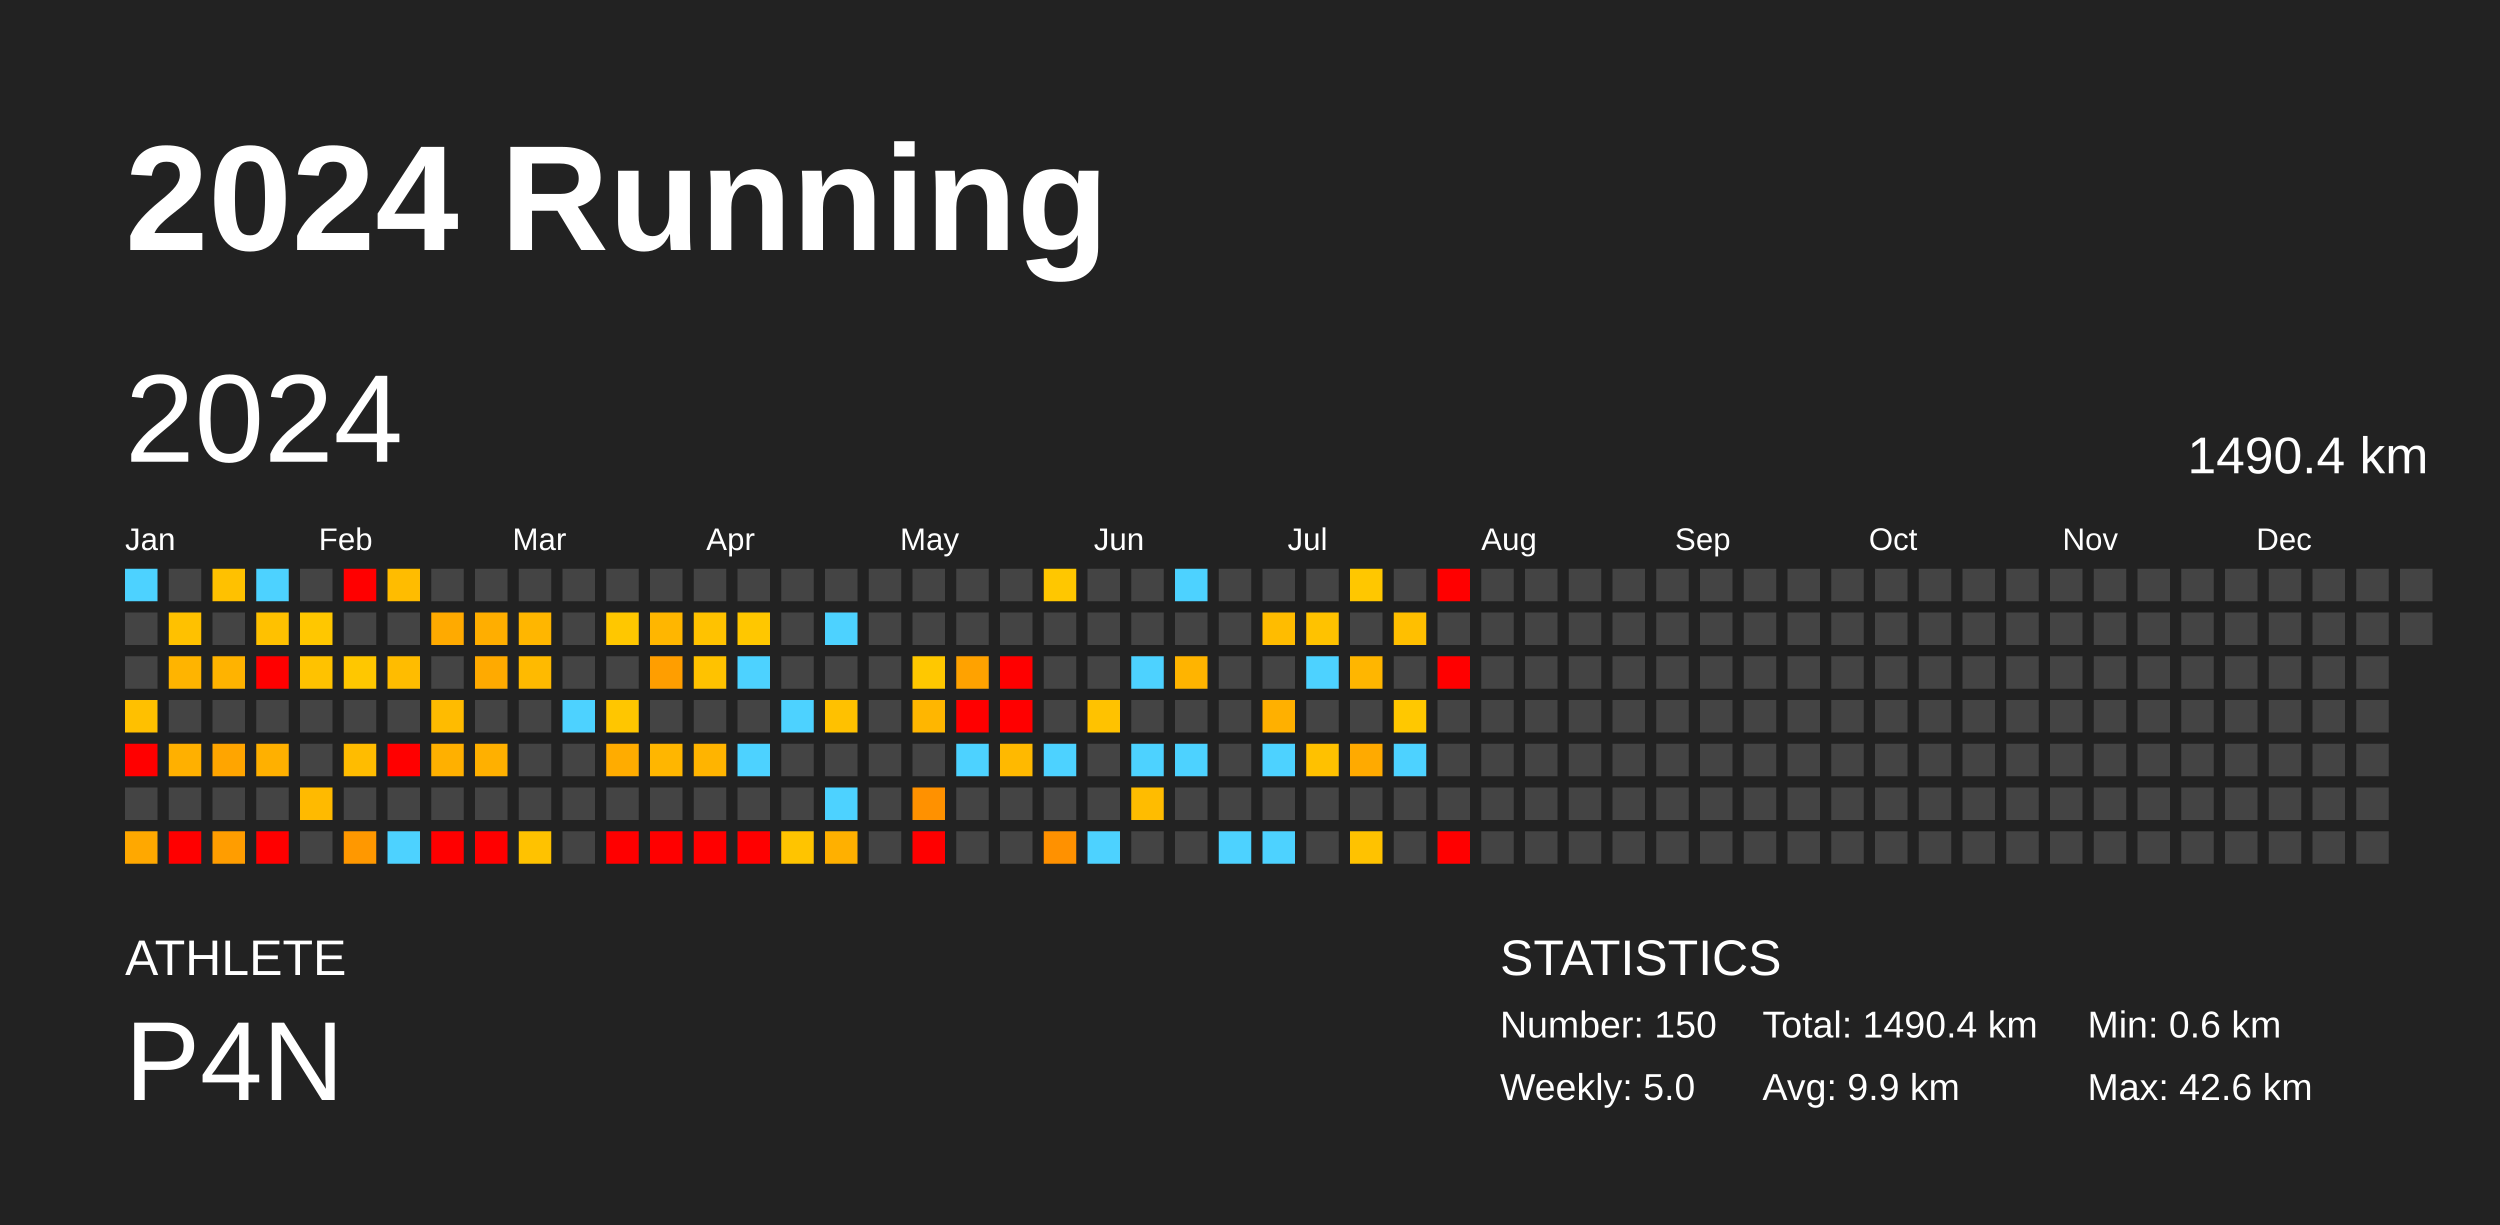
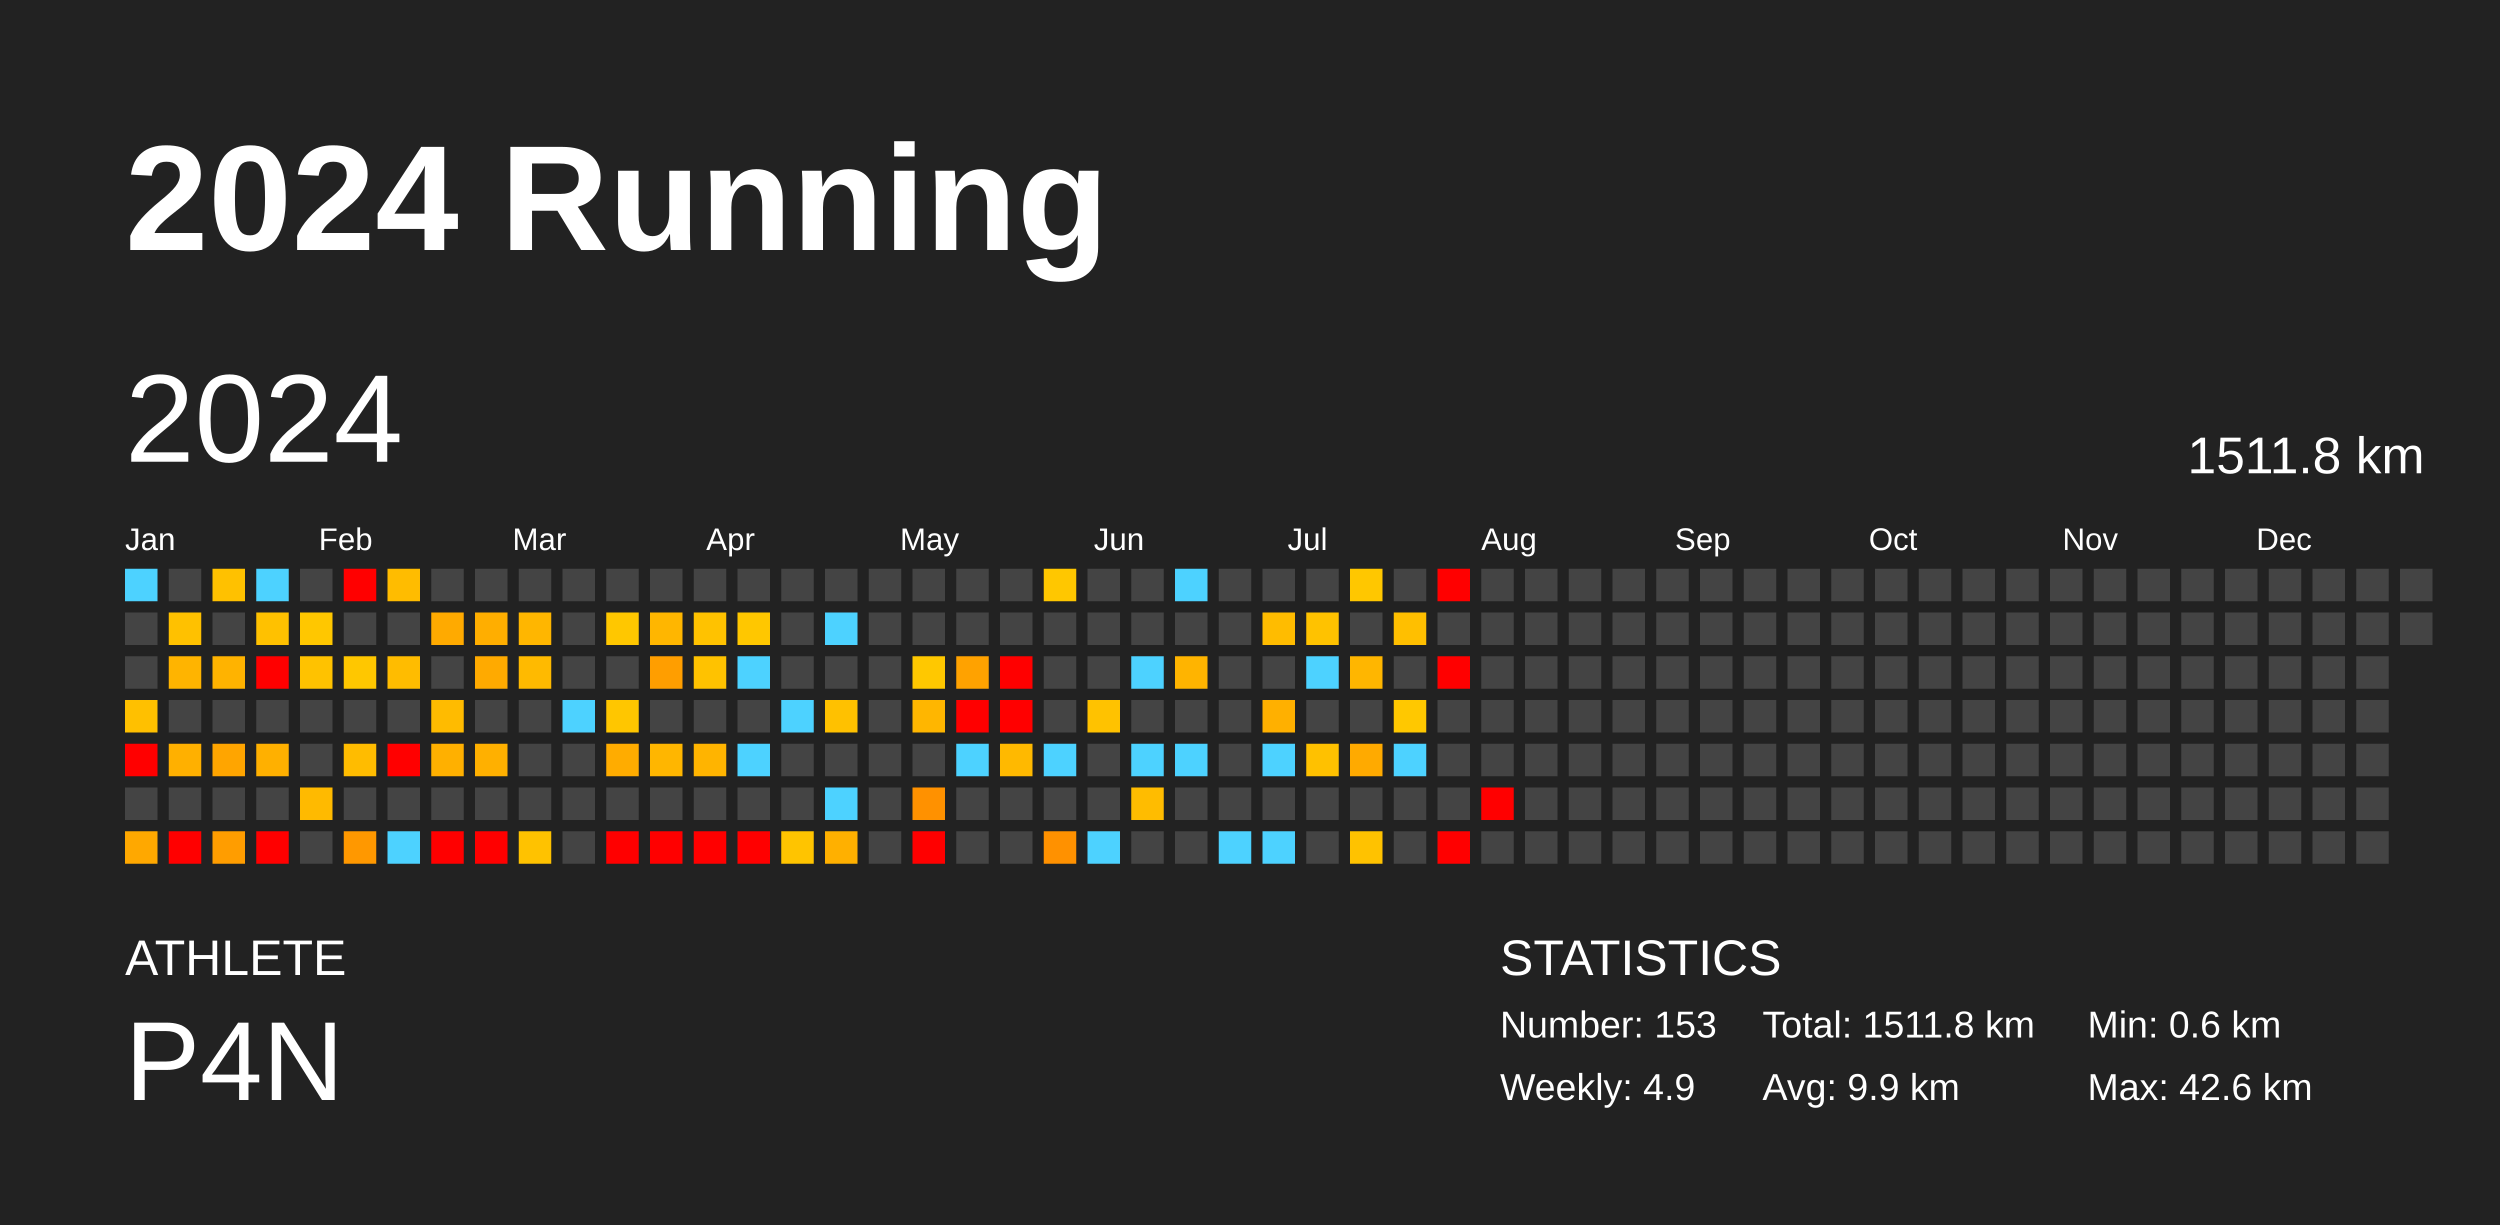
<svg xmlns="http://www.w3.org/2000/svg" baseProfile="full" height="98mm" version="1.1" viewBox="0,0,200,98" width="200mm">
  <defs />
  <rect fill="#222222" height="98" width="200" x="0" y="0" />
  <text fill="#FFFFFF" style="font-size:12px; font-family:Arial; font-weight:bold;" x="10" y="20">2024 Running</text>
  <text fill="#FFFFFF" style="font-size:4px; font-family:Arial" x="10" y="78">ATHLETE</text>
  <text fill="#FFFFFF" style="font-size:9px; font-family:Arial" x="10" y="88">P4N</text>
  <text fill="#FFFFFF" style="font-size:4px; font-family:Arial" x="120" y="78">STATISTICS</text>
-   <text fill="#FFFFFF" style="font-size:3px; font-family:Arial" x="120" y="83">Number: 150</text>
-   <text fill="#FFFFFF" style="font-size:3px; font-family:Arial" x="120" y="88">Weekly: 5.0</text>
-   <text fill="#FFFFFF" style="font-size:3px; font-family:Arial" x="141" y="83">Total: 1490.4 km</text>
+   <text fill="#FFFFFF" style="font-size:3px; font-family:Arial" x="120" y="83">Number: 153</text>
+   <text fill="#FFFFFF" style="font-size:3px; font-family:Arial" x="120" y="88">Weekly: 4.9</text>
+   <text fill="#FFFFFF" style="font-size:3px; font-family:Arial" x="141" y="83">Total: 1511.8 km</text>
  <text fill="#FFFFFF" style="font-size:3px; font-family:Arial" x="141" y="88">Avg: 9.9 km</text>
  <text fill="#FFFFFF" style="font-size:3px; font-family:Arial" x="167" y="83">Min: 0.6 km</text>
  <text fill="#FFFFFF" style="font-size:3px; font-family:Arial" x="167" y="88">Max: 42.6 km</text>
  <text dominant-baseline="hanging" fill="#FFFFFF" style="font-size:10.0px; font-family:Arial;" x="10" y="30">2024</text>
-   <text dominant-baseline="hanging" fill="#FFFFFF" style="font-size:4.125px; font-family:Arial;" x="175" y="35">1490.4 km</text>
+   <text dominant-baseline="hanging" fill="#FFFFFF" style="font-size:4.125px; font-family:Arial;" x="175" y="35">1511.8 km</text>
  <text fill="#FFFFFF" style="font-size:2.5px; font-family:Arial" x="10.0" y="44">Jan</text>
  <text fill="#FFFFFF" style="font-size:2.5px; font-family:Arial" x="25.5" y="44">Feb</text>
  <text fill="#FFFFFF" style="font-size:2.5px; font-family:Arial" x="41.0" y="44">Mar</text>
  <text fill="#FFFFFF" style="font-size:2.5px; font-family:Arial" x="56.5" y="44">Apr</text>
  <text fill="#FFFFFF" style="font-size:2.5px; font-family:Arial" x="72.0" y="44">May</text>
  <text fill="#FFFFFF" style="font-size:2.5px; font-family:Arial" x="87.5" y="44">Jun</text>
  <text fill="#FFFFFF" style="font-size:2.5px; font-family:Arial" x="103.0" y="44">Jul</text>
  <text fill="#FFFFFF" style="font-size:2.5px; font-family:Arial" x="118.5" y="44">Aug</text>
  <text fill="#FFFFFF" style="font-size:2.5px; font-family:Arial" x="134.0" y="44">Sep</text>
  <text fill="#FFFFFF" style="font-size:2.5px; font-family:Arial" x="149.5" y="44">Oct</text>
  <text fill="#FFFFFF" style="font-size:2.5px; font-family:Arial" x="165.0" y="44">Nov</text>
  <text fill="#FFFFFF" style="font-size:2.5px; font-family:Arial" x="180.5" y="44">Dec</text>
  <rect fill="#4dd2ff" height="2.6" width="2.6" x="10.0" y="45.5" />
  <rect fill="#444444" height="2.6" width="2.6" x="10.0" y="49.0" />
  <rect fill="#444444" height="2.6" width="2.6" x="10.0" y="52.5" />
  <rect fill="#ffc000" height="2.6" width="2.6" x="10.0" y="56.0" />
  <rect fill="red" height="2.6" width="2.6" x="10.0" y="59.5" />
  <rect fill="#444444" height="2.6" width="2.6" x="10.0" y="63.0" />
  <rect fill="#ffa800" height="2.6" width="2.6" x="10.0" y="66.5" />
  <rect fill="#444444" height="2.6" width="2.6" x="13.5" y="45.5" />
  <rect fill="#ffc100" height="2.6" width="2.6" x="13.5" y="49.0" />
  <rect fill="#ffb400" height="2.6" width="2.6" x="13.5" y="52.5" />
  <rect fill="#444444" height="2.6" width="2.6" x="13.5" y="56.0" />
  <rect fill="#ffb000" height="2.6" width="2.6" x="13.5" y="59.5" />
  <rect fill="#444444" height="2.6" width="2.6" x="13.5" y="63.0" />
  <rect fill="red" height="2.6" width="2.6" x="13.5" y="66.5" />
  <rect fill="#ffc100" height="2.6" width="2.6" x="17.0" y="45.5" />
  <rect fill="#444444" height="2.6" width="2.6" x="17.0" y="49.0" />
  <rect fill="#ffb300" height="2.6" width="2.6" x="17.0" y="52.5" />
  <rect fill="#444444" height="2.6" width="2.6" x="17.0" y="56.0" />
  <rect fill="#ffa500" height="2.6" width="2.6" x="17.0" y="59.5" />
  <rect fill="#444444" height="2.6" width="2.6" x="17.0" y="63.0" />
  <rect fill="#ff9d00" height="2.6" width="2.6" x="17.0" y="66.5" />
  <rect fill="#4dd2ff" height="2.6" width="2.6" x="20.5" y="45.5" />
  <rect fill="#ffc100" height="2.6" width="2.6" x="20.5" y="49.0" />
  <rect fill="red" height="2.6" width="2.6" x="20.5" y="52.5" />
  <rect fill="#444444" height="2.6" width="2.6" x="20.5" y="56.0" />
  <rect fill="#ffb000" height="2.6" width="2.6" x="20.5" y="59.5" />
  <rect fill="#444444" height="2.6" width="2.6" x="20.5" y="63.0" />
  <rect fill="red" height="2.6" width="2.6" x="20.5" y="66.5" />
  <rect fill="#444444" height="2.6" width="2.6" x="24.0" y="45.5" />
  <rect fill="#ffc700" height="2.6" width="2.6" x="24.0" y="49.0" />
  <rect fill="#ffc200" height="2.6" width="2.6" x="24.0" y="52.5" />
  <rect fill="#444444" height="2.6" width="2.6" x="24.0" y="56.0" />
  <rect fill="#444444" height="2.6" width="2.6" x="24.0" y="59.5" />
  <rect fill="#ffba00" height="2.6" width="2.6" x="24.0" y="63.0" />
  <rect fill="#444444" height="2.6" width="2.6" x="24.0" y="66.5" />
  <rect fill="red" height="2.6" width="2.6" x="27.5" y="45.5" />
  <rect fill="#444444" height="2.6" width="2.6" x="27.5" y="49.0" />
  <rect fill="#ffc700" height="2.6" width="2.6" x="27.5" y="52.5" />
  <rect fill="#444444" height="2.6" width="2.6" x="27.5" y="56.0" />
  <rect fill="#ffbc00" height="2.6" width="2.6" x="27.5" y="59.5" />
  <rect fill="#444444" height="2.6" width="2.6" x="27.5" y="63.0" />
  <rect fill="#ff9800" height="2.6" width="2.6" x="27.5" y="66.5" />
  <rect fill="#ffbc00" height="2.6" width="2.6" x="31.0" y="45.5" />
  <rect fill="#444444" height="2.6" width="2.6" x="31.0" y="49.0" />
  <rect fill="#ffbc00" height="2.6" width="2.6" x="31.0" y="52.5" />
  <rect fill="#444444" height="2.6" width="2.6" x="31.0" y="56.0" />
  <rect fill="red" height="2.6" width="2.6" x="31.0" y="59.5" />
  <rect fill="#444444" height="2.6" width="2.6" x="31.0" y="63.0" />
  <rect fill="#4dd2ff" height="2.6" width="2.6" x="31.0" y="66.5" />
  <rect fill="#444444" height="2.6" width="2.6" x="34.5" y="45.5" />
  <rect fill="#ffaa00" height="2.6" width="2.6" x="34.5" y="49.0" />
  <rect fill="#444444" height="2.6" width="2.6" x="34.5" y="52.5" />
  <rect fill="#ffbb00" height="2.6" width="2.6" x="34.5" y="56.0" />
  <rect fill="#ffb000" height="2.6" width="2.6" x="34.5" y="59.5" />
  <rect fill="#444444" height="2.6" width="2.6" x="34.5" y="63.0" />
  <rect fill="red" height="2.6" width="2.6" x="34.5" y="66.5" />
  <rect fill="#444444" height="2.6" width="2.6" x="38.0" y="45.5" />
  <rect fill="#ffae00" height="2.6" width="2.6" x="38.0" y="49.0" />
  <rect fill="#ffaa00" height="2.6" width="2.6" x="38.0" y="52.5" />
  <rect fill="#444444" height="2.6" width="2.6" x="38.0" y="56.0" />
  <rect fill="#ffb000" height="2.6" width="2.6" x="38.0" y="59.5" />
  <rect fill="#444444" height="2.6" width="2.6" x="38.0" y="63.0" />
  <rect fill="red" height="2.6" width="2.6" x="38.0" y="66.5" />
  <rect fill="#444444" height="2.6" width="2.6" x="41.5" y="45.5" />
  <rect fill="#ffb600" height="2.6" width="2.6" x="41.5" y="49.0" />
  <rect fill="#ffba00" height="2.6" width="2.6" x="41.5" y="52.5" />
  <rect fill="#444444" height="2.6" width="2.6" x="41.5" y="56.0" />
  <rect fill="#444444" height="2.6" width="2.6" x="41.5" y="59.5" />
  <rect fill="#444444" height="2.6" width="2.6" x="41.5" y="63.0" />
  <rect fill="#ffc200" height="2.6" width="2.6" x="41.5" y="66.5" />
  <rect fill="#444444" height="2.6" width="2.6" x="45.0" y="45.5" />
  <rect fill="#444444" height="2.6" width="2.6" x="45.0" y="49.0" />
  <rect fill="#444444" height="2.6" width="2.6" x="45.0" y="52.5" />
  <rect fill="#4dd2ff" height="2.6" width="2.6" x="45.0" y="56.0" />
  <rect fill="#444444" height="2.6" width="2.6" x="45.0" y="59.5" />
  <rect fill="#444444" height="2.6" width="2.6" x="45.0" y="63.0" />
  <rect fill="#444444" height="2.6" width="2.6" x="45.0" y="66.5" />
  <rect fill="#444444" height="2.6" width="2.6" x="48.5" y="45.5" />
  <rect fill="#ffc700" height="2.6" width="2.6" x="48.5" y="49.0" />
  <rect fill="#444444" height="2.6" width="2.6" x="48.5" y="52.5" />
  <rect fill="#ffc600" height="2.6" width="2.6" x="48.5" y="56.0" />
  <rect fill="#ffac00" height="2.6" width="2.6" x="48.5" y="59.5" />
  <rect fill="#444444" height="2.6" width="2.6" x="48.5" y="63.0" />
  <rect fill="red" height="2.6" width="2.6" x="48.5" y="66.5" />
  <rect fill="#444444" height="2.6" width="2.6" x="52.0" y="45.5" />
  <rect fill="#ffb600" height="2.6" width="2.6" x="52.0" y="49.0" />
  <rect fill="#ff9e00" height="2.6" width="2.6" x="52.0" y="52.5" />
  <rect fill="#444444" height="2.6" width="2.6" x="52.0" y="56.0" />
  <rect fill="#ffb600" height="2.6" width="2.6" x="52.0" y="59.5" />
  <rect fill="#444444" height="2.6" width="2.6" x="52.0" y="63.0" />
  <rect fill="red" height="2.6" width="2.6" x="52.0" y="66.5" />
  <rect fill="#444444" height="2.6" width="2.6" x="55.5" y="45.5" />
  <rect fill="#ffc200" height="2.6" width="2.6" x="55.5" y="49.0" />
  <rect fill="#ffc200" height="2.6" width="2.6" x="55.5" y="52.5" />
  <rect fill="#444444" height="2.6" width="2.6" x="55.5" y="56.0" />
  <rect fill="#ffb400" height="2.6" width="2.6" x="55.5" y="59.5" />
  <rect fill="#444444" height="2.6" width="2.6" x="55.5" y="63.0" />
  <rect fill="red" height="2.6" width="2.6" x="55.5" y="66.5" />
  <rect fill="#444444" height="2.6" width="2.6" x="59.0" y="45.5" />
  <rect fill="#ffc700" height="2.6" width="2.6" x="59.0" y="49.0" />
  <rect fill="#4dd2ff" height="2.6" width="2.6" x="59.0" y="52.5" />
  <rect fill="#444444" height="2.6" width="2.6" x="59.0" y="56.0" />
  <rect fill="#4dd2ff" height="2.6" width="2.6" x="59.0" y="59.5" />
  <rect fill="#444444" height="2.6" width="2.6" x="59.0" y="63.0" />
  <rect fill="red" height="2.6" width="2.6" x="59.0" y="66.5" />
  <rect fill="#444444" height="2.6" width="2.6" x="62.5" y="45.5" />
  <rect fill="#444444" height="2.6" width="2.6" x="62.5" y="49.0" />
  <rect fill="#444444" height="2.6" width="2.6" x="62.5" y="52.5" />
  <rect fill="#4dd2ff" height="2.6" width="2.6" x="62.5" y="56.0" />
  <rect fill="#444444" height="2.6" width="2.6" x="62.5" y="59.5" />
  <rect fill="#444444" height="2.6" width="2.6" x="62.5" y="63.0" />
  <rect fill="#ffc400" height="2.6" width="2.6" x="62.5" y="66.5" />
  <rect fill="#444444" height="2.6" width="2.6" x="66.0" y="45.5" />
  <rect fill="#4dd2ff" height="2.6" width="2.6" x="66.0" y="49.0" />
  <rect fill="#444444" height="2.6" width="2.6" x="66.0" y="52.5" />
  <rect fill="#ffc100" height="2.6" width="2.6" x="66.0" y="56.0" />
  <rect fill="#444444" height="2.6" width="2.6" x="66.0" y="59.5" />
  <rect fill="#4dd2ff" height="2.6" width="2.6" x="66.0" y="63.0" />
  <rect fill="#ffb000" height="2.6" width="2.6" x="66.0" y="66.5" />
  <rect fill="#444444" height="2.6" width="2.6" x="69.5" y="45.5" />
  <rect fill="#444444" height="2.6" width="2.6" x="69.5" y="49.0" />
  <rect fill="#444444" height="2.6" width="2.6" x="69.5" y="52.5" />
  <rect fill="#444444" height="2.6" width="2.6" x="69.5" y="56.0" />
  <rect fill="#444444" height="2.6" width="2.6" x="69.5" y="59.5" />
  <rect fill="#444444" height="2.6" width="2.6" x="69.5" y="63.0" />
  <rect fill="#444444" height="2.6" width="2.6" x="69.5" y="66.5" />
  <rect fill="#444444" height="2.6" width="2.6" x="73.0" y="45.5" />
  <rect fill="#444444" height="2.6" width="2.6" x="73.0" y="49.0" />
  <rect fill="#ffc800" height="2.6" width="2.6" x="73.0" y="52.5" />
  <rect fill="#ffb600" height="2.6" width="2.6" x="73.0" y="56.0" />
  <rect fill="#444444" height="2.6" width="2.6" x="73.0" y="59.5" />
  <rect fill="#ff9100" height="2.6" width="2.6" x="73.0" y="63.0" />
  <rect fill="red" height="2.6" width="2.6" x="73.0" y="66.5" />
  <rect fill="#444444" height="2.6" width="2.6" x="76.5" y="45.5" />
  <rect fill="#444444" height="2.6" width="2.6" x="76.5" y="49.0" />
  <rect fill="#ffa200" height="2.6" width="2.6" x="76.5" y="52.5" />
  <rect fill="red" height="2.6" width="2.6" x="76.5" y="56.0" />
  <rect fill="#4dd2ff" height="2.6" width="2.6" x="76.5" y="59.5" />
  <rect fill="#444444" height="2.6" width="2.6" x="76.5" y="63.0" />
  <rect fill="#444444" height="2.6" width="2.6" x="76.5" y="66.5" />
  <rect fill="#444444" height="2.6" width="2.6" x="80.0" y="45.5" />
  <rect fill="#444444" height="2.6" width="2.6" x="80.0" y="49.0" />
  <rect fill="red" height="2.6" width="2.6" x="80.0" y="52.5" />
  <rect fill="red" height="2.6" width="2.6" x="80.0" y="56.0" />
  <rect fill="#ffb900" height="2.6" width="2.6" x="80.0" y="59.5" />
  <rect fill="#444444" height="2.6" width="2.6" x="80.0" y="63.0" />
  <rect fill="#444444" height="2.6" width="2.6" x="80.0" y="66.5" />
  <rect fill="#ffc700" height="2.6" width="2.6" x="83.5" y="45.5" />
  <rect fill="#444444" height="2.6" width="2.6" x="83.5" y="49.0" />
  <rect fill="#444444" height="2.6" width="2.6" x="83.5" y="52.5" />
  <rect fill="#444444" height="2.6" width="2.6" x="83.5" y="56.0" />
  <rect fill="#4dd2ff" height="2.6" width="2.6" x="83.5" y="59.5" />
  <rect fill="#444444" height="2.6" width="2.6" x="83.5" y="63.0" />
  <rect fill="#ff9100" height="2.6" width="2.6" x="83.5" y="66.5" />
  <rect fill="#444444" height="2.6" width="2.6" x="87.0" y="45.5" />
  <rect fill="#444444" height="2.6" width="2.6" x="87.0" y="49.0" />
  <rect fill="#444444" height="2.6" width="2.6" x="87.0" y="52.5" />
  <rect fill="#ffc200" height="2.6" width="2.6" x="87.0" y="56.0" />
  <rect fill="#444444" height="2.6" width="2.6" x="87.0" y="59.5" />
  <rect fill="#444444" height="2.6" width="2.6" x="87.0" y="63.0" />
  <rect fill="#4dd2ff" height="2.6" width="2.6" x="87.0" y="66.5" />
  <rect fill="#444444" height="2.6" width="2.6" x="90.5" y="45.5" />
  <rect fill="#444444" height="2.6" width="2.6" x="90.5" y="49.0" />
  <rect fill="#4dd2ff" height="2.6" width="2.6" x="90.5" y="52.5" />
  <rect fill="#444444" height="2.6" width="2.6" x="90.5" y="56.0" />
  <rect fill="#4dd2ff" height="2.6" width="2.6" x="90.5" y="59.5" />
  <rect fill="#ffbc00" height="2.6" width="2.6" x="90.5" y="63.0" />
  <rect fill="#444444" height="2.6" width="2.6" x="90.5" y="66.5" />
  <rect fill="#4dd2ff" height="2.6" width="2.6" x="94.0" y="45.5" />
  <rect fill="#444444" height="2.6" width="2.6" x="94.0" y="49.0" />
  <rect fill="#ffb400" height="2.6" width="2.6" x="94.0" y="52.5" />
  <rect fill="#444444" height="2.6" width="2.6" x="94.0" y="56.0" />
  <rect fill="#4dd2ff" height="2.6" width="2.6" x="94.0" y="59.5" />
  <rect fill="#444444" height="2.6" width="2.6" x="94.0" y="63.0" />
  <rect fill="#444444" height="2.6" width="2.6" x="94.0" y="66.5" />
  <rect fill="#444444" height="2.6" width="2.6" x="97.5" y="45.5" />
  <rect fill="#444444" height="2.6" width="2.6" x="97.5" y="49.0" />
  <rect fill="#444444" height="2.6" width="2.6" x="97.5" y="52.5" />
  <rect fill="#444444" height="2.6" width="2.6" x="97.5" y="56.0" />
  <rect fill="#444444" height="2.6" width="2.6" x="97.5" y="59.5" />
  <rect fill="#444444" height="2.6" width="2.6" x="97.5" y="63.0" />
  <rect fill="#4dd2ff" height="2.6" width="2.6" x="97.5" y="66.5" />
  <rect fill="#444444" height="2.6" width="2.6" x="101.0" y="45.5" />
  <rect fill="#ffbc00" height="2.6" width="2.6" x="101.0" y="49.0" />
  <rect fill="#444444" height="2.6" width="2.6" x="101.0" y="52.5" />
  <rect fill="#ffb000" height="2.6" width="2.6" x="101.0" y="56.0" />
  <rect fill="#4dd2ff" height="2.6" width="2.6" x="101.0" y="59.5" />
  <rect fill="#444444" height="2.6" width="2.6" x="101.0" y="63.0" />
  <rect fill="#4dd2ff" height="2.6" width="2.6" x="101.0" y="66.5" />
  <rect fill="#444444" height="2.6" width="2.6" x="104.5" y="45.5" />
  <rect fill="#ffc200" height="2.6" width="2.6" x="104.5" y="49.0" />
  <rect fill="#4dd2ff" height="2.6" width="2.6" x="104.5" y="52.5" />
  <rect fill="#444444" height="2.6" width="2.6" x="104.5" y="56.0" />
  <rect fill="#ffc100" height="2.6" width="2.6" x="104.5" y="59.5" />
  <rect fill="#444444" height="2.6" width="2.6" x="104.5" y="63.0" />
  <rect fill="#444444" height="2.6" width="2.6" x="104.5" y="66.5" />
  <rect fill="#ffc700" height="2.6" width="2.6" x="108.0" y="45.5" />
  <rect fill="#444444" height="2.6" width="2.6" x="108.0" y="49.0" />
  <rect fill="#ffb600" height="2.6" width="2.6" x="108.0" y="52.5" />
  <rect fill="#444444" height="2.6" width="2.6" x="108.0" y="56.0" />
  <rect fill="#ffaa00" height="2.6" width="2.6" x="108.0" y="59.5" />
  <rect fill="#444444" height="2.6" width="2.6" x="108.0" y="63.0" />
  <rect fill="#ffc200" height="2.6" width="2.6" x="108.0" y="66.5" />
  <rect fill="#444444" height="2.6" width="2.6" x="111.5" y="45.5" />
  <rect fill="#ffbf00" height="2.6" width="2.6" x="111.5" y="49.0" />
  <rect fill="#444444" height="2.6" width="2.6" x="111.5" y="52.5" />
  <rect fill="#ffc800" height="2.6" width="2.6" x="111.5" y="56.0" />
  <rect fill="#4dd2ff" height="2.6" width="2.6" x="111.5" y="59.5" />
  <rect fill="#444444" height="2.6" width="2.6" x="111.5" y="63.0" />
  <rect fill="#444444" height="2.6" width="2.6" x="111.5" y="66.5" />
  <rect fill="red" height="2.6" width="2.6" x="115.0" y="45.5" />
  <rect fill="#444444" height="2.6" width="2.6" x="115.0" y="49.0" />
  <rect fill="red" height="2.6" width="2.6" x="115.0" y="52.5" />
  <rect fill="#444444" height="2.6" width="2.6" x="115.0" y="56.0" />
  <rect fill="#444444" height="2.6" width="2.6" x="115.0" y="59.5" />
  <rect fill="#444444" height="2.6" width="2.6" x="115.0" y="63.0" />
  <rect fill="red" height="2.6" width="2.6" x="115.0" y="66.5" />
  <rect fill="#444444" height="2.6" width="2.6" x="118.5" y="45.5" />
  <rect fill="#444444" height="2.6" width="2.6" x="118.5" y="49.0" />
  <rect fill="#444444" height="2.6" width="2.6" x="118.5" y="52.5" />
  <rect fill="#444444" height="2.6" width="2.6" x="118.5" y="56.0" />
  <rect fill="#444444" height="2.6" width="2.6" x="118.5" y="59.5" />
-   <rect fill="#444444" height="2.6" width="2.6" x="118.5" y="63.0" />
+   <rect fill="red" height="2.6" width="2.6" x="118.5" y="63.0" />
  <rect fill="#444444" height="2.6" width="2.6" x="118.5" y="66.5" />
  <rect fill="#444444" height="2.6" width="2.6" x="122.0" y="45.5" />
  <rect fill="#444444" height="2.6" width="2.6" x="122.0" y="49.0" />
  <rect fill="#444444" height="2.6" width="2.6" x="122.0" y="52.5" />
  <rect fill="#444444" height="2.6" width="2.6" x="122.0" y="56.0" />
  <rect fill="#444444" height="2.6" width="2.6" x="122.0" y="59.5" />
  <rect fill="#444444" height="2.6" width="2.6" x="122.0" y="63.0" />
  <rect fill="#444444" height="2.6" width="2.6" x="122.0" y="66.5" />
  <rect fill="#444444" height="2.6" width="2.6" x="125.5" y="45.5" />
  <rect fill="#444444" height="2.6" width="2.6" x="125.5" y="49.0" />
  <rect fill="#444444" height="2.6" width="2.6" x="125.5" y="52.5" />
  <rect fill="#444444" height="2.6" width="2.6" x="125.5" y="56.0" />
  <rect fill="#444444" height="2.6" width="2.6" x="125.5" y="59.5" />
  <rect fill="#444444" height="2.6" width="2.6" x="125.5" y="63.0" />
  <rect fill="#444444" height="2.6" width="2.6" x="125.5" y="66.5" />
  <rect fill="#444444" height="2.6" width="2.6" x="129.0" y="45.5" />
  <rect fill="#444444" height="2.6" width="2.6" x="129.0" y="49.0" />
  <rect fill="#444444" height="2.6" width="2.6" x="129.0" y="52.5" />
  <rect fill="#444444" height="2.6" width="2.6" x="129.0" y="56.0" />
  <rect fill="#444444" height="2.6" width="2.6" x="129.0" y="59.5" />
  <rect fill="#444444" height="2.6" width="2.6" x="129.0" y="63.0" />
  <rect fill="#444444" height="2.6" width="2.6" x="129.0" y="66.5" />
  <rect fill="#444444" height="2.6" width="2.6" x="132.5" y="45.5" />
  <rect fill="#444444" height="2.6" width="2.6" x="132.5" y="49.0" />
  <rect fill="#444444" height="2.6" width="2.6" x="132.5" y="52.5" />
  <rect fill="#444444" height="2.6" width="2.6" x="132.5" y="56.0" />
  <rect fill="#444444" height="2.6" width="2.6" x="132.5" y="59.5" />
  <rect fill="#444444" height="2.6" width="2.6" x="132.5" y="63.0" />
  <rect fill="#444444" height="2.6" width="2.6" x="132.5" y="66.5" />
  <rect fill="#444444" height="2.6" width="2.6" x="136.0" y="45.5" />
  <rect fill="#444444" height="2.6" width="2.6" x="136.0" y="49.0" />
  <rect fill="#444444" height="2.6" width="2.6" x="136.0" y="52.5" />
  <rect fill="#444444" height="2.6" width="2.6" x="136.0" y="56.0" />
  <rect fill="#444444" height="2.6" width="2.6" x="136.0" y="59.5" />
  <rect fill="#444444" height="2.6" width="2.6" x="136.0" y="63.0" />
  <rect fill="#444444" height="2.6" width="2.6" x="136.0" y="66.5" />
  <rect fill="#444444" height="2.6" width="2.6" x="139.5" y="45.5" />
  <rect fill="#444444" height="2.6" width="2.6" x="139.5" y="49.0" />
  <rect fill="#444444" height="2.6" width="2.6" x="139.5" y="52.5" />
  <rect fill="#444444" height="2.6" width="2.6" x="139.5" y="56.0" />
  <rect fill="#444444" height="2.6" width="2.6" x="139.5" y="59.5" />
  <rect fill="#444444" height="2.6" width="2.6" x="139.5" y="63.0" />
  <rect fill="#444444" height="2.6" width="2.6" x="139.5" y="66.5" />
  <rect fill="#444444" height="2.6" width="2.6" x="143.0" y="45.5" />
  <rect fill="#444444" height="2.6" width="2.6" x="143.0" y="49.0" />
  <rect fill="#444444" height="2.6" width="2.6" x="143.0" y="52.5" />
  <rect fill="#444444" height="2.6" width="2.6" x="143.0" y="56.0" />
  <rect fill="#444444" height="2.6" width="2.6" x="143.0" y="59.5" />
  <rect fill="#444444" height="2.6" width="2.6" x="143.0" y="63.0" />
  <rect fill="#444444" height="2.6" width="2.6" x="143.0" y="66.5" />
  <rect fill="#444444" height="2.6" width="2.6" x="146.5" y="45.5" />
  <rect fill="#444444" height="2.6" width="2.6" x="146.5" y="49.0" />
  <rect fill="#444444" height="2.6" width="2.6" x="146.5" y="52.5" />
  <rect fill="#444444" height="2.6" width="2.6" x="146.5" y="56.0" />
  <rect fill="#444444" height="2.6" width="2.6" x="146.5" y="59.5" />
  <rect fill="#444444" height="2.6" width="2.6" x="146.5" y="63.0" />
  <rect fill="#444444" height="2.6" width="2.6" x="146.5" y="66.5" />
  <rect fill="#444444" height="2.6" width="2.6" x="150.0" y="45.5" />
  <rect fill="#444444" height="2.6" width="2.6" x="150.0" y="49.0" />
  <rect fill="#444444" height="2.6" width="2.6" x="150.0" y="52.5" />
  <rect fill="#444444" height="2.6" width="2.6" x="150.0" y="56.0" />
  <rect fill="#444444" height="2.6" width="2.6" x="150.0" y="59.5" />
  <rect fill="#444444" height="2.6" width="2.6" x="150.0" y="63.0" />
  <rect fill="#444444" height="2.6" width="2.6" x="150.0" y="66.5" />
  <rect fill="#444444" height="2.6" width="2.6" x="153.5" y="45.5" />
  <rect fill="#444444" height="2.6" width="2.6" x="153.5" y="49.0" />
  <rect fill="#444444" height="2.6" width="2.6" x="153.5" y="52.5" />
  <rect fill="#444444" height="2.6" width="2.6" x="153.5" y="56.0" />
  <rect fill="#444444" height="2.6" width="2.6" x="153.5" y="59.5" />
  <rect fill="#444444" height="2.6" width="2.6" x="153.5" y="63.0" />
  <rect fill="#444444" height="2.6" width="2.6" x="153.5" y="66.5" />
  <rect fill="#444444" height="2.6" width="2.6" x="157.0" y="45.5" />
  <rect fill="#444444" height="2.6" width="2.6" x="157.0" y="49.0" />
  <rect fill="#444444" height="2.6" width="2.6" x="157.0" y="52.5" />
  <rect fill="#444444" height="2.6" width="2.6" x="157.0" y="56.0" />
  <rect fill="#444444" height="2.6" width="2.6" x="157.0" y="59.5" />
  <rect fill="#444444" height="2.6" width="2.6" x="157.0" y="63.0" />
  <rect fill="#444444" height="2.6" width="2.6" x="157.0" y="66.5" />
  <rect fill="#444444" height="2.6" width="2.6" x="160.5" y="45.5" />
  <rect fill="#444444" height="2.6" width="2.6" x="160.5" y="49.0" />
  <rect fill="#444444" height="2.6" width="2.6" x="160.5" y="52.5" />
  <rect fill="#444444" height="2.6" width="2.6" x="160.5" y="56.0" />
  <rect fill="#444444" height="2.6" width="2.6" x="160.5" y="59.5" />
  <rect fill="#444444" height="2.6" width="2.6" x="160.5" y="63.0" />
  <rect fill="#444444" height="2.6" width="2.6" x="160.5" y="66.5" />
  <rect fill="#444444" height="2.6" width="2.6" x="164.0" y="45.5" />
  <rect fill="#444444" height="2.6" width="2.6" x="164.0" y="49.0" />
  <rect fill="#444444" height="2.6" width="2.6" x="164.0" y="52.5" />
  <rect fill="#444444" height="2.6" width="2.6" x="164.0" y="56.0" />
  <rect fill="#444444" height="2.6" width="2.6" x="164.0" y="59.5" />
  <rect fill="#444444" height="2.6" width="2.6" x="164.0" y="63.0" />
  <rect fill="#444444" height="2.6" width="2.6" x="164.0" y="66.5" />
  <rect fill="#444444" height="2.6" width="2.6" x="167.5" y="45.5" />
  <rect fill="#444444" height="2.6" width="2.6" x="167.5" y="49.0" />
  <rect fill="#444444" height="2.6" width="2.6" x="167.5" y="52.5" />
  <rect fill="#444444" height="2.6" width="2.6" x="167.5" y="56.0" />
  <rect fill="#444444" height="2.6" width="2.6" x="167.5" y="59.5" />
  <rect fill="#444444" height="2.6" width="2.6" x="167.5" y="63.0" />
  <rect fill="#444444" height="2.6" width="2.6" x="167.5" y="66.5" />
  <rect fill="#444444" height="2.6" width="2.6" x="171.0" y="45.5" />
  <rect fill="#444444" height="2.6" width="2.6" x="171.0" y="49.0" />
  <rect fill="#444444" height="2.6" width="2.6" x="171.0" y="52.5" />
  <rect fill="#444444" height="2.6" width="2.6" x="171.0" y="56.0" />
  <rect fill="#444444" height="2.6" width="2.6" x="171.0" y="59.5" />
  <rect fill="#444444" height="2.6" width="2.6" x="171.0" y="63.0" />
  <rect fill="#444444" height="2.6" width="2.6" x="171.0" y="66.5" />
  <rect fill="#444444" height="2.6" width="2.6" x="174.5" y="45.5" />
  <rect fill="#444444" height="2.6" width="2.6" x="174.5" y="49.0" />
  <rect fill="#444444" height="2.6" width="2.6" x="174.5" y="52.5" />
  <rect fill="#444444" height="2.6" width="2.6" x="174.5" y="56.0" />
  <rect fill="#444444" height="2.6" width="2.6" x="174.5" y="59.5" />
  <rect fill="#444444" height="2.6" width="2.6" x="174.5" y="63.0" />
  <rect fill="#444444" height="2.6" width="2.6" x="174.5" y="66.5" />
  <rect fill="#444444" height="2.6" width="2.6" x="178.0" y="45.5" />
  <rect fill="#444444" height="2.6" width="2.6" x="178.0" y="49.0" />
  <rect fill="#444444" height="2.6" width="2.6" x="178.0" y="52.5" />
  <rect fill="#444444" height="2.6" width="2.6" x="178.0" y="56.0" />
  <rect fill="#444444" height="2.6" width="2.6" x="178.0" y="59.5" />
  <rect fill="#444444" height="2.6" width="2.6" x="178.0" y="63.0" />
  <rect fill="#444444" height="2.6" width="2.6" x="178.0" y="66.5" />
  <rect fill="#444444" height="2.6" width="2.6" x="181.5" y="45.5" />
  <rect fill="#444444" height="2.6" width="2.6" x="181.5" y="49.0" />
  <rect fill="#444444" height="2.6" width="2.6" x="181.5" y="52.5" />
  <rect fill="#444444" height="2.6" width="2.6" x="181.5" y="56.0" />
  <rect fill="#444444" height="2.6" width="2.6" x="181.5" y="59.5" />
  <rect fill="#444444" height="2.6" width="2.6" x="181.5" y="63.0" />
  <rect fill="#444444" height="2.6" width="2.6" x="181.5" y="66.5" />
  <rect fill="#444444" height="2.6" width="2.6" x="185.0" y="45.5" />
  <rect fill="#444444" height="2.6" width="2.6" x="185.0" y="49.0" />
  <rect fill="#444444" height="2.6" width="2.6" x="185.0" y="52.5" />
  <rect fill="#444444" height="2.6" width="2.6" x="185.0" y="56.0" />
  <rect fill="#444444" height="2.6" width="2.6" x="185.0" y="59.5" />
  <rect fill="#444444" height="2.6" width="2.6" x="185.0" y="63.0" />
  <rect fill="#444444" height="2.6" width="2.6" x="185.0" y="66.5" />
  <rect fill="#444444" height="2.6" width="2.6" x="188.5" y="45.5" />
  <rect fill="#444444" height="2.6" width="2.6" x="188.5" y="49.0" />
  <rect fill="#444444" height="2.6" width="2.6" x="188.5" y="52.5" />
  <rect fill="#444444" height="2.6" width="2.6" x="188.5" y="56.0" />
  <rect fill="#444444" height="2.6" width="2.6" x="188.5" y="59.5" />
  <rect fill="#444444" height="2.6" width="2.6" x="188.5" y="63.0" />
  <rect fill="#444444" height="2.6" width="2.6" x="188.5" y="66.5" />
  <rect fill="#444444" height="2.6" width="2.6" x="192.0" y="45.5" />
  <rect fill="#444444" height="2.6" width="2.6" x="192.0" y="49.0" />
</svg>
